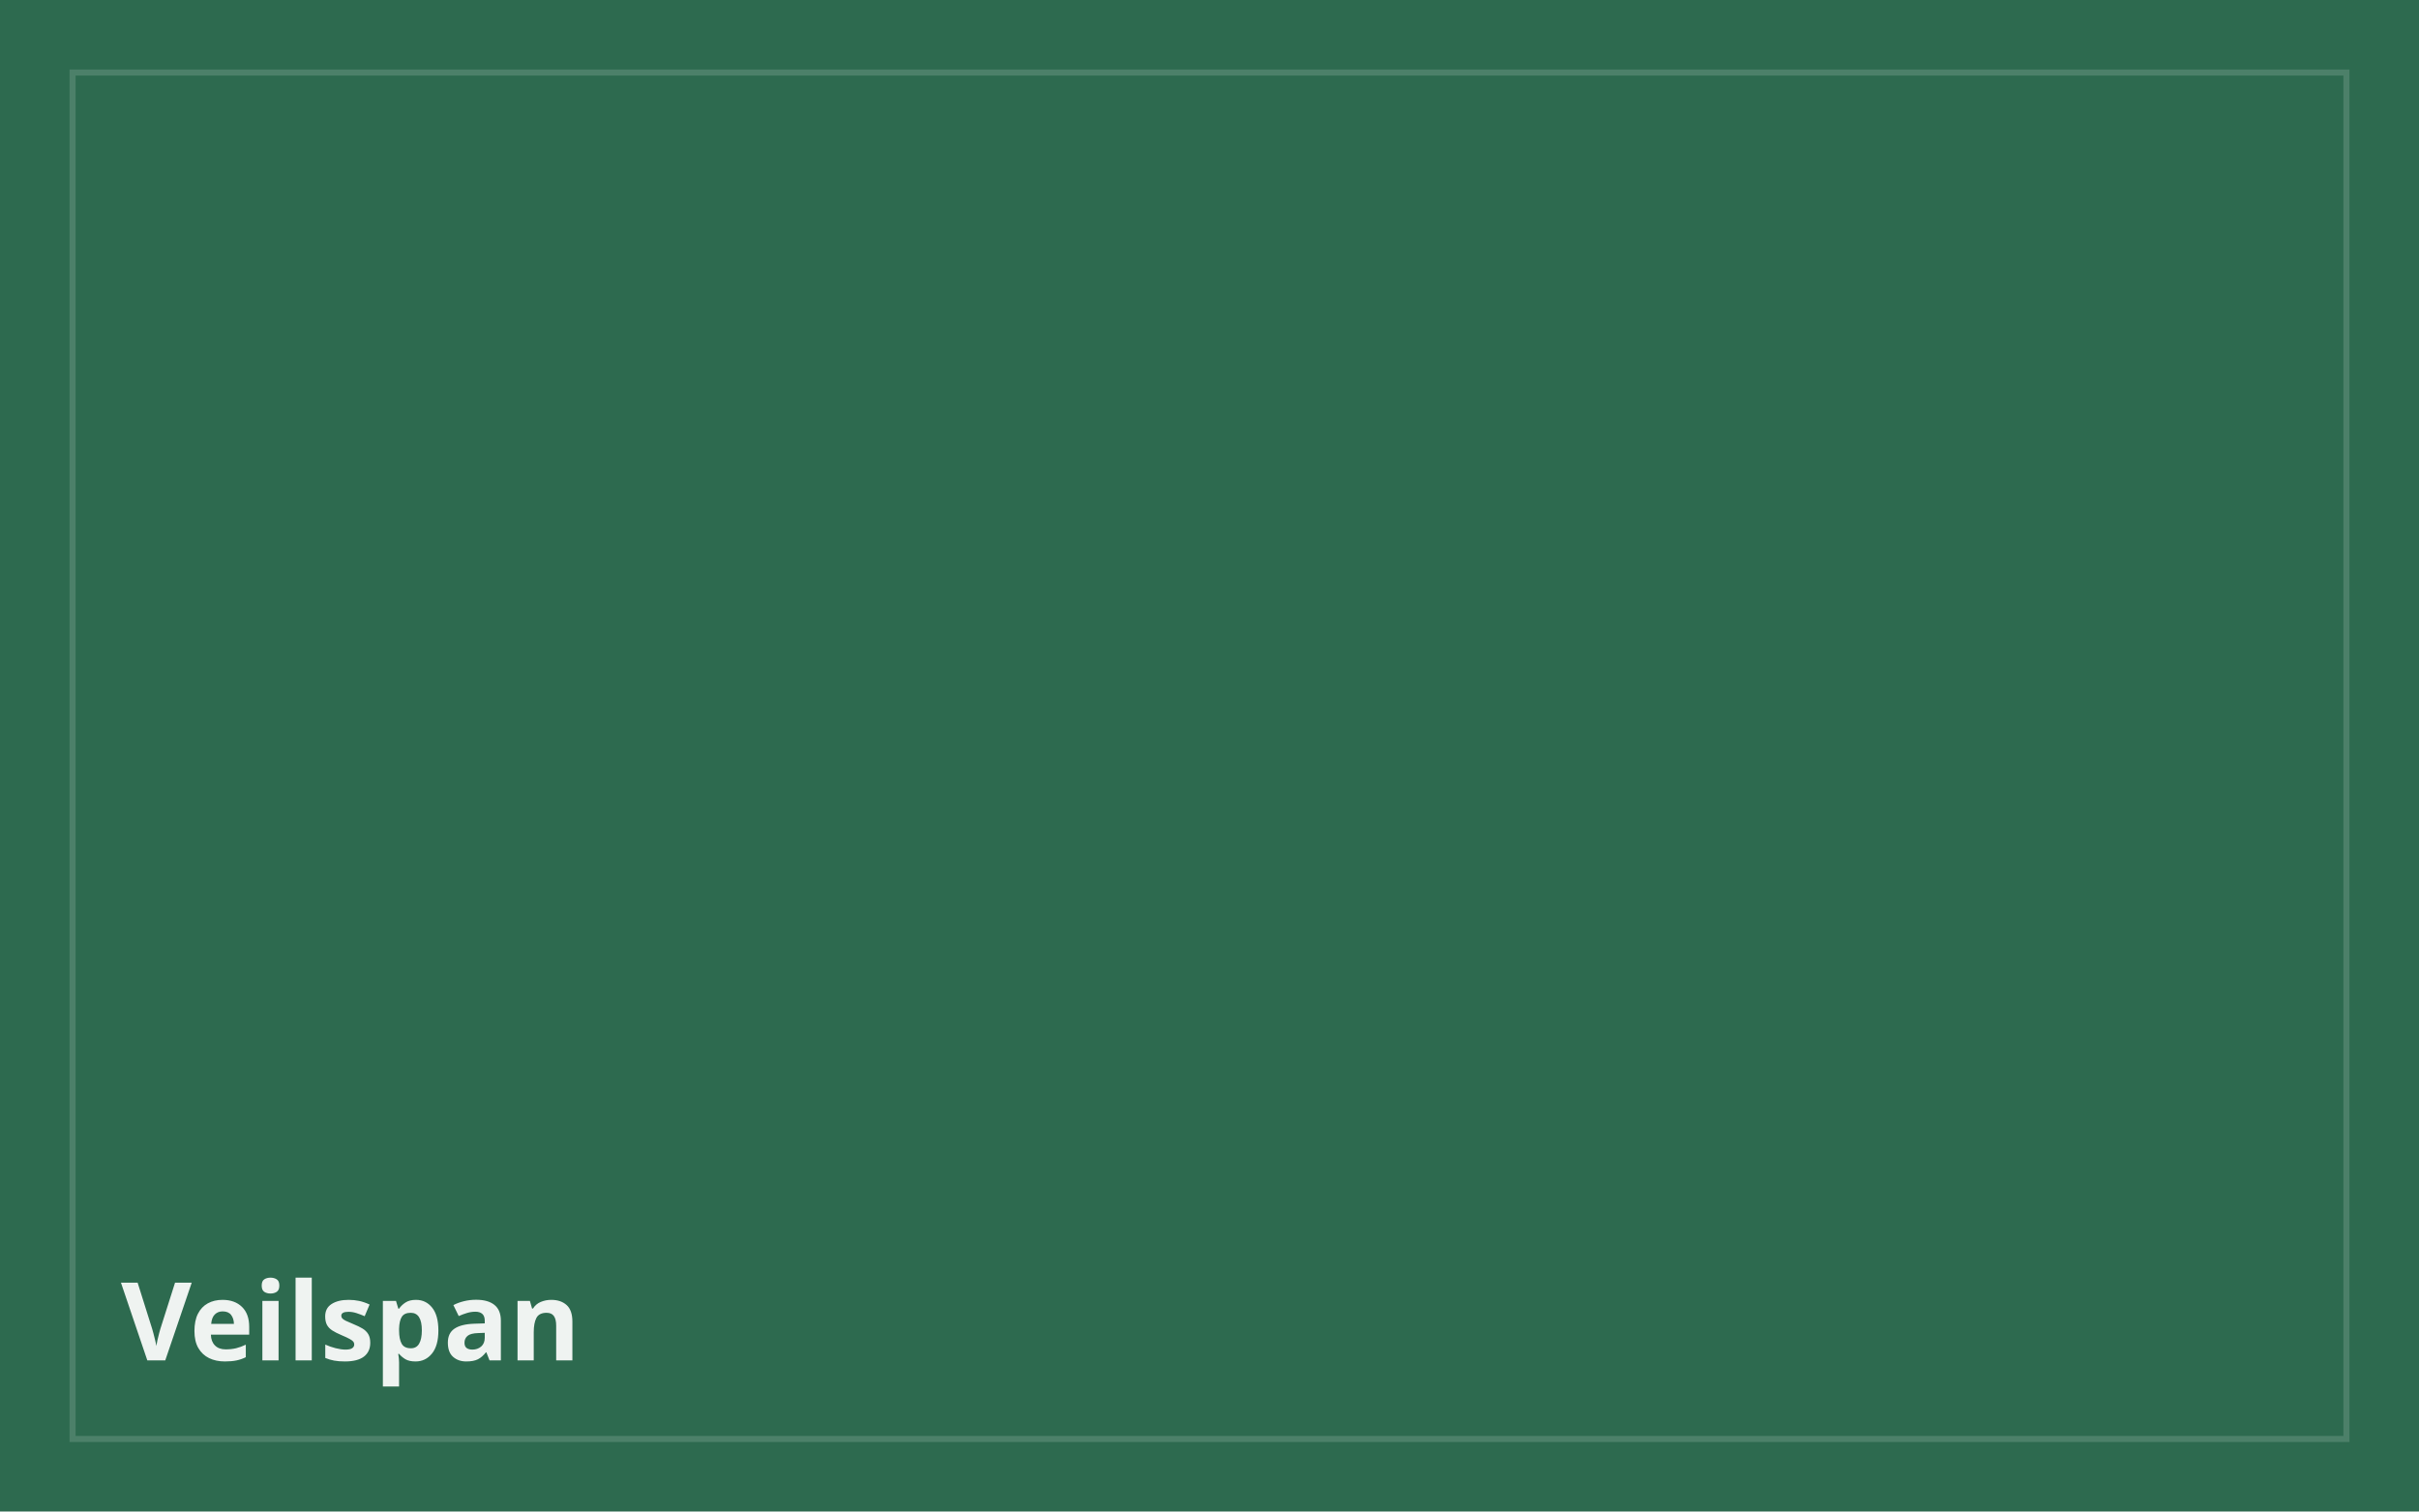
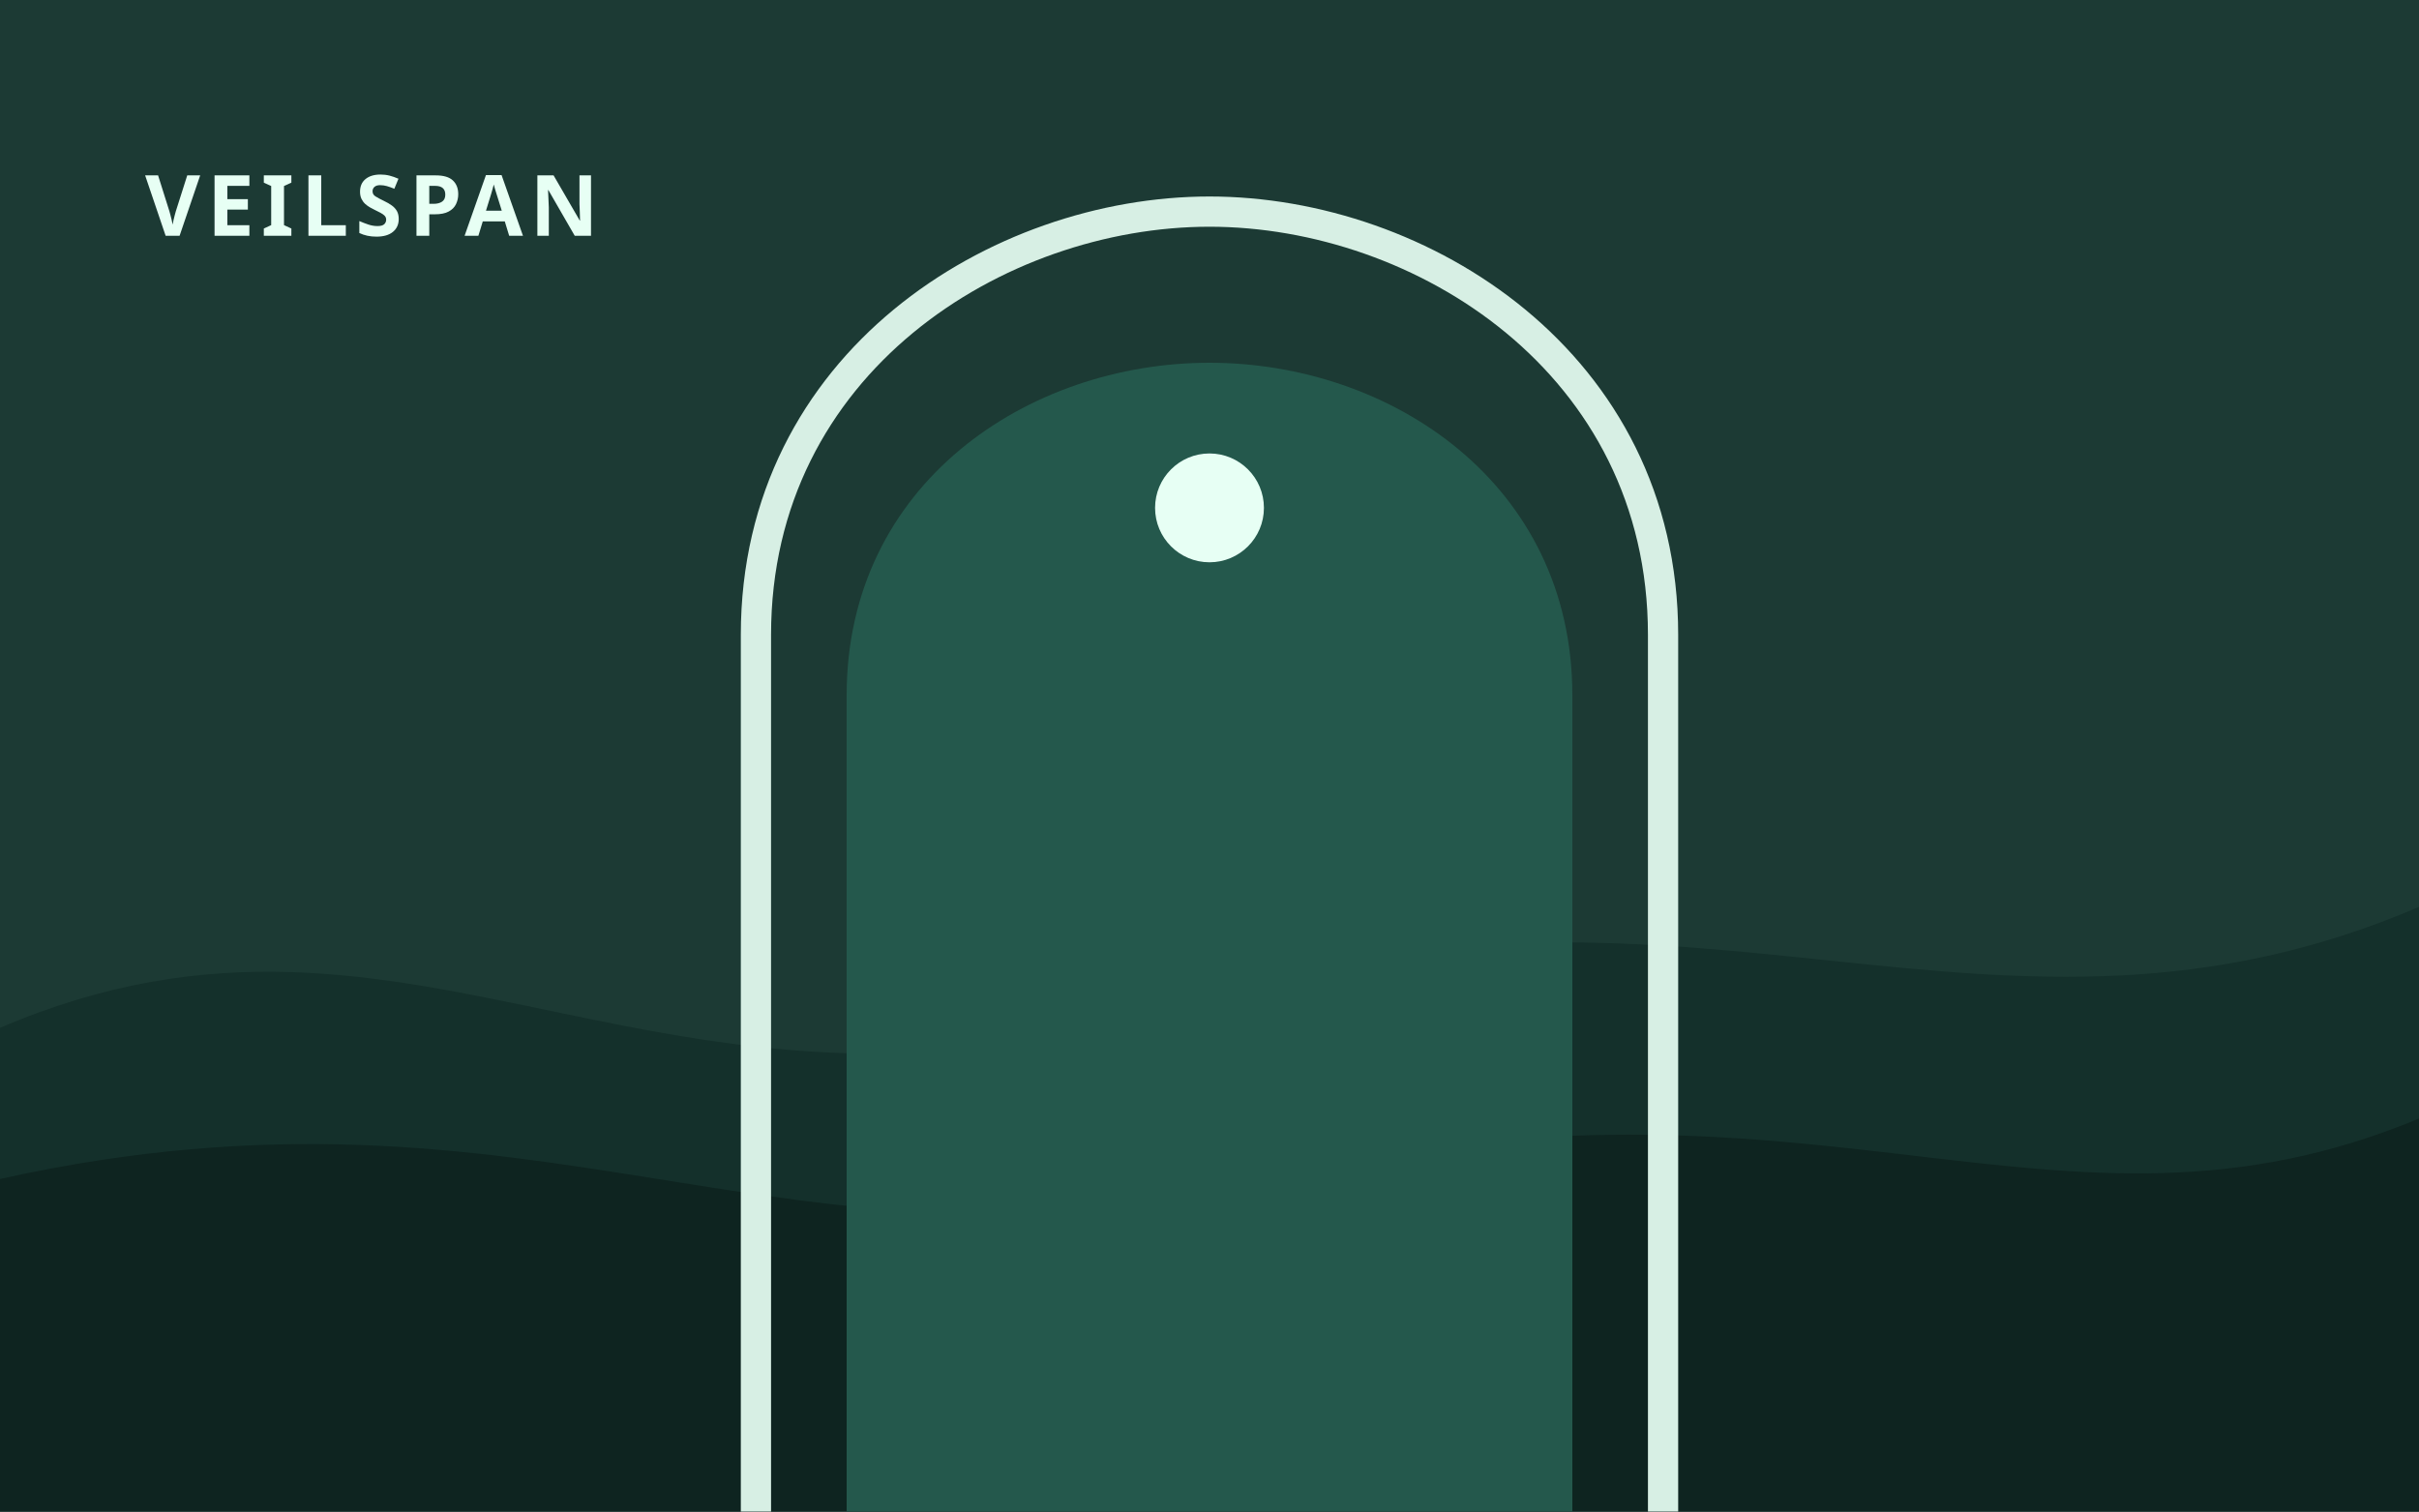
- <svg xmlns="http://www.w3.org/2000/svg" width="800" height="500" viewBox="0 0 800 500">
-   <rect width="800" height="500" fill="#2d6a4f" />
-   <rect x="24" y="24" width="752" height="452" fill="none" stroke="rgba(255,255,255,0.15)" stroke-width="2" />
-   <text x="40" y="450" font-family="system-ui,sans-serif" font-size="36" font-weight="600" fill="rgba(255,255,255,0.92)">Veilspan</text>
+ <svg xmlns="http://www.w3.org/2000/svg" width="800" height="500" viewBox="0 0 800 500" role="img" aria-label="Veilspan">
+   <rect width="800" height="500" fill="#1c3a34" />
+   <path d="M0 340 C140 280 220 390 400 330 C560 278 660 360 800 300 V500 H0 Z" fill="#14302b" />
+   <path d="M0 390 C180 350 260 430 420 390 C600 346 680 420 800 370 V500 H0 Z" fill="#0e2420" />
+   <path d="M250 500 V210 C250 120 330 70 400 70 C470 70 550 120 550 210 V500" fill="none" stroke="#d7efe4" stroke-width="10" />
+   <path d="M280 500 V230 C280 160 340 120 400 120 C460 120 520 160 520 230 V500" fill="#24584c" />
+   <circle cx="400" cy="168" r="18" fill="#e7fff4" />
+   <text x="48" y="78" font-family="system-ui,sans-serif" font-size="28" font-weight="650" fill="#e7fff4" letter-spacing="0.08em">VEILSPAN</text>
</svg>
